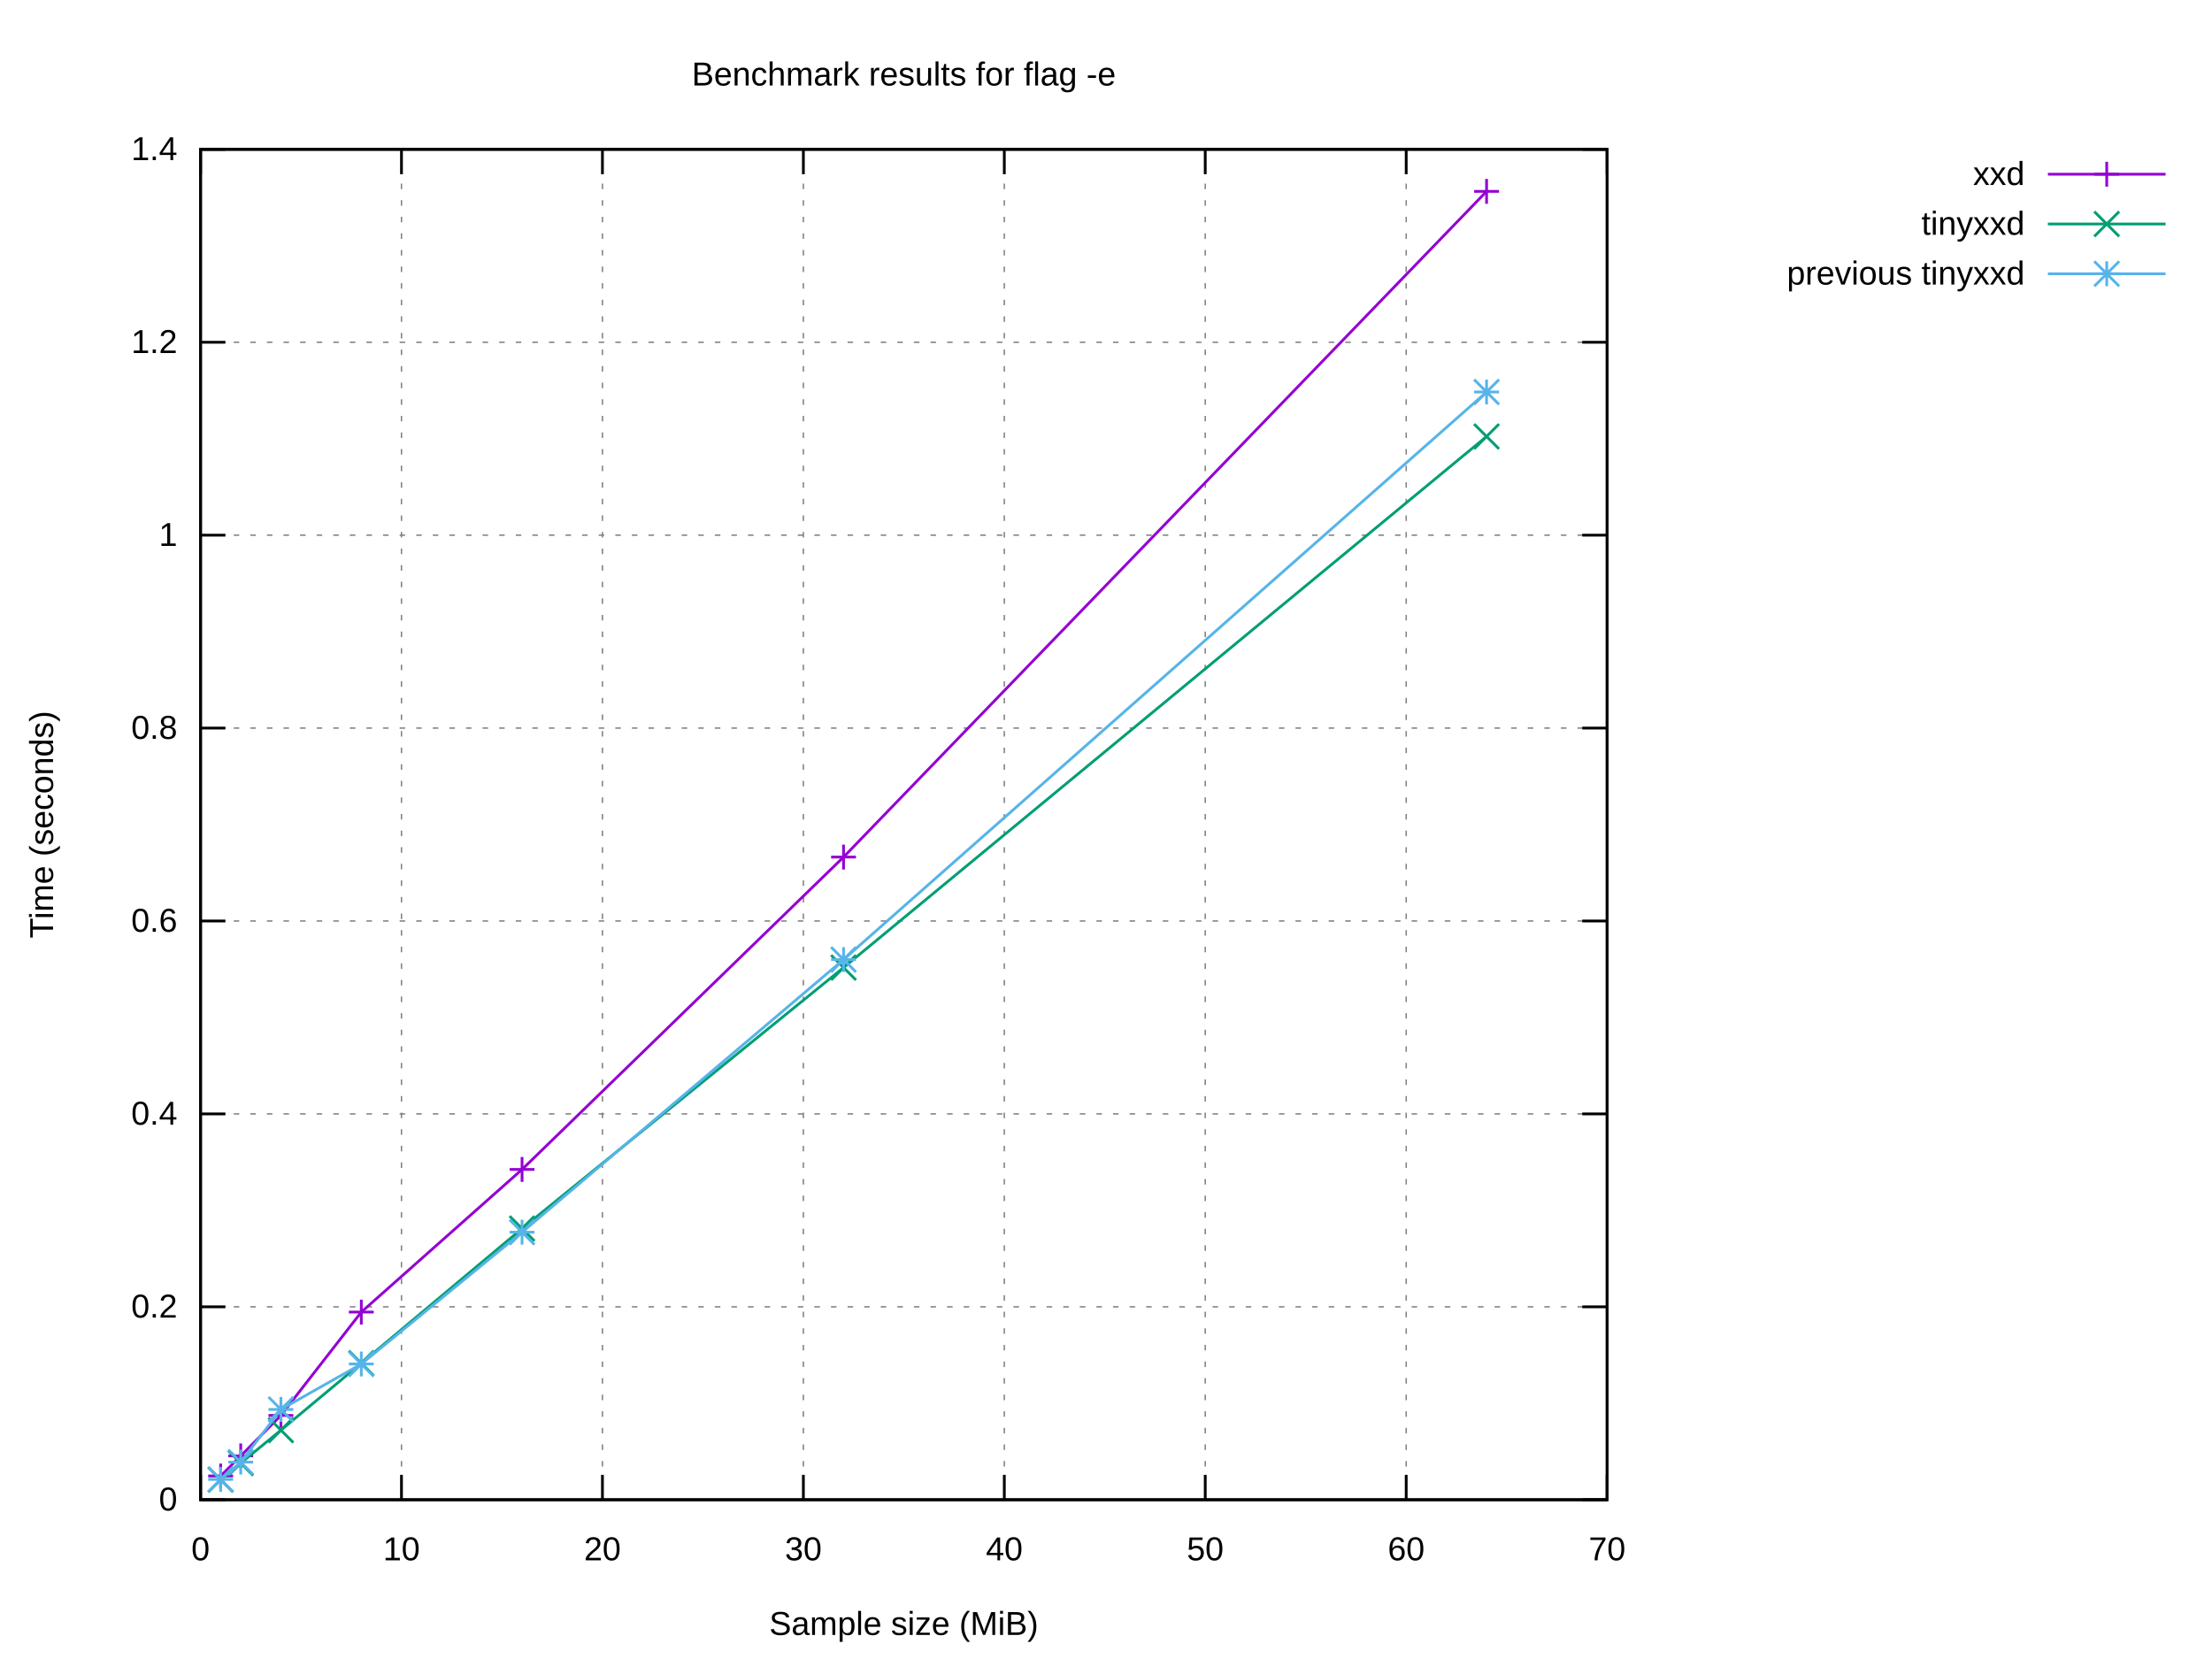
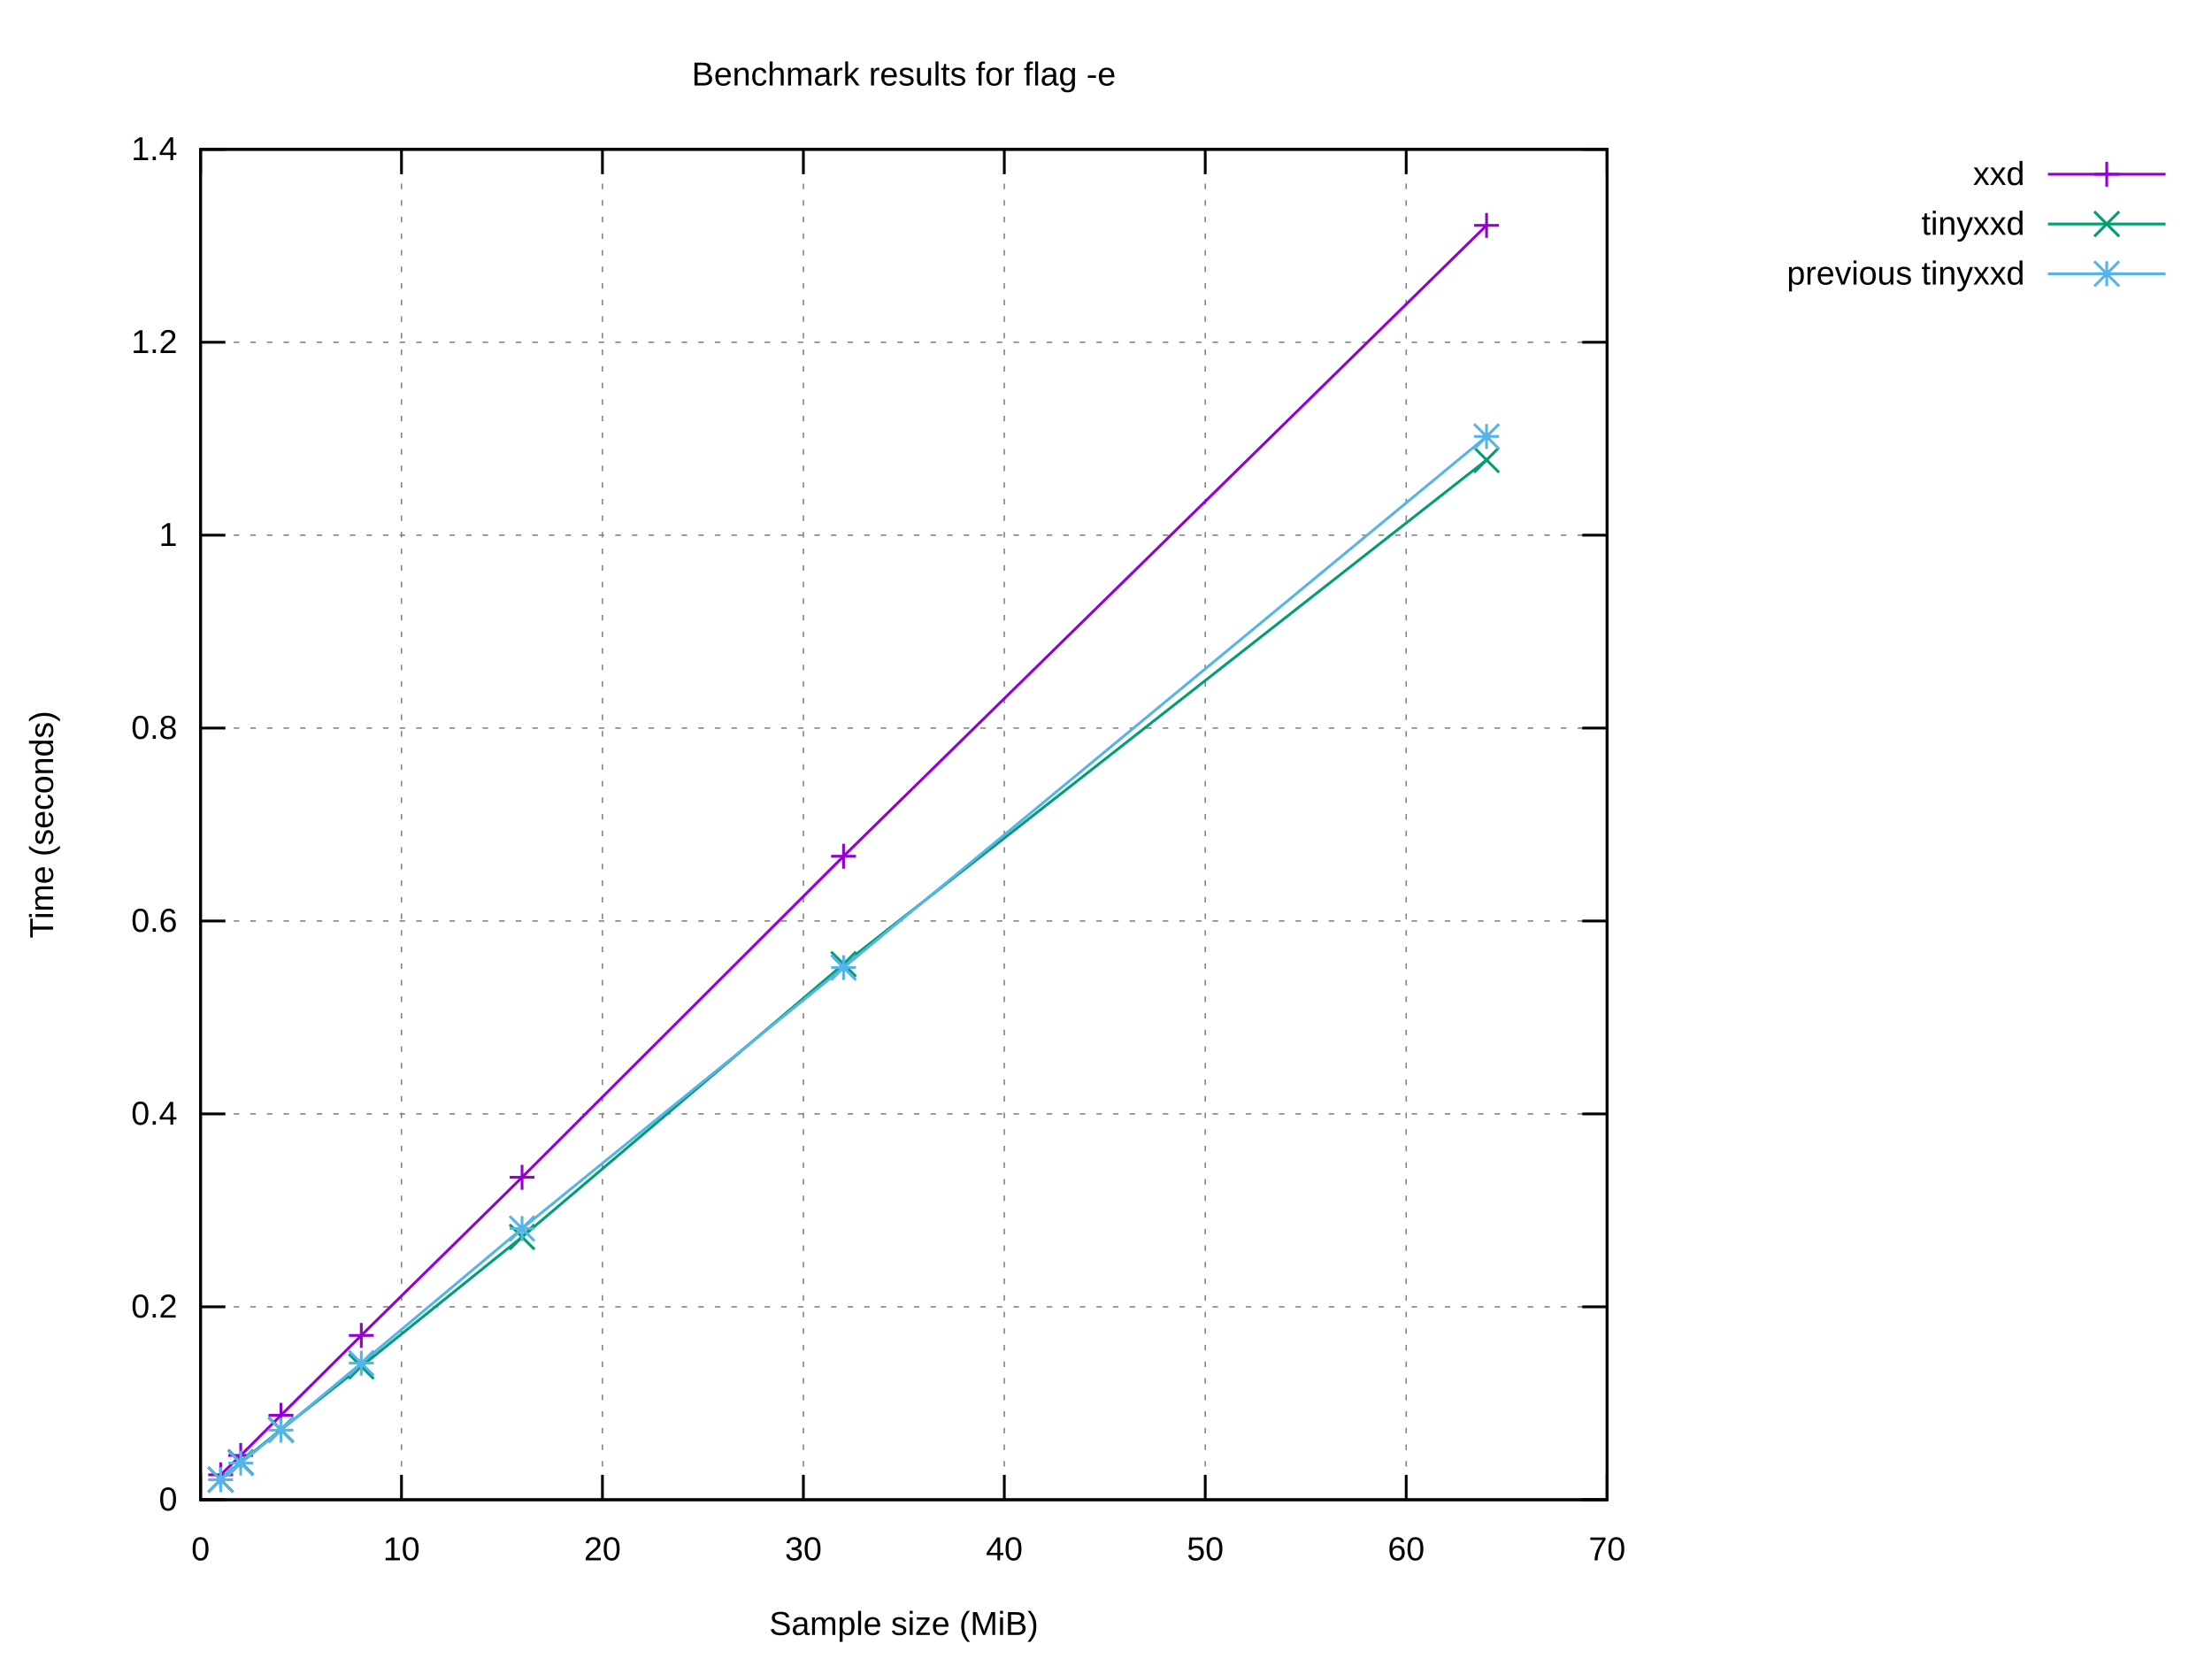
<svg xmlns="http://www.w3.org/2000/svg" xmlns:xlink="http://www.w3.org/1999/xlink" width="800" height="600" viewBox="0 0 800 600">
  <g id="gnuplot_canvas">
    <rect x="0" y="0" width="800" height="600" fill="#ffffff" />
    <defs>
      <circle id="gpDot" r="0.5" stroke-width="0.5" stroke="currentColor" />
      <path id="gpPt0" stroke-width="0.222" stroke="currentColor" d="M-1,0 h2 M0,-1 v2" />
      <path id="gpPt1" stroke-width="0.222" stroke="currentColor" d="M-1,-1 L1,1 M1,-1 L-1,1" />
      <path id="gpPt2" stroke-width="0.222" stroke="currentColor" d="M-1,0 L1,0 M0,-1 L0,1 M-1,-1 L1,1 M-1,1 L1,-1" />
      <rect id="gpPt3" stroke-width="0.222" stroke="currentColor" x="-1" y="-1" width="2" height="2" />
      <rect id="gpPt4" stroke-width="0.222" stroke="currentColor" fill="currentColor" x="-1" y="-1" width="2" height="2" />
      <circle id="gpPt5" stroke-width="0.222" stroke="currentColor" cx="0" cy="0" r="1" />
      <use xlink:href="#gpPt5" id="gpPt6" fill="currentColor" stroke="none" />
      <path id="gpPt7" stroke-width="0.222" stroke="currentColor" d="M0,-1.33 L-1.33,0.67 L1.33,0.67 z" />
      <use xlink:href="#gpPt7" id="gpPt8" fill="currentColor" stroke="none" />
      <use xlink:href="#gpPt7" id="gpPt9" stroke="currentColor" transform="rotate(180)" />
      <use xlink:href="#gpPt9" id="gpPt10" fill="currentColor" stroke="none" />
      <use xlink:href="#gpPt3" id="gpPt11" stroke="currentColor" transform="rotate(45)" />
      <use xlink:href="#gpPt11" id="gpPt12" fill="currentColor" stroke="none" />
      <path id="gpPt13" stroke-width="0.222" stroke="currentColor" d="M0,1.330 L1.265,0.411 L0.782,-1.067 L-0.782,-1.076 L-1.265,0.411 z" />
      <use xlink:href="#gpPt13" id="gpPt14" fill="currentColor" stroke="none" />
      <filter id="textbox" filterUnits="objectBoundingBox" x="0" y="0" height="1" width="1">
        <feFlood flood-color="#FFFFFF" flood-opacity="1" result="bgnd" />
        <feComposite in="SourceGraphic" in2="bgnd" operator="atop" />
      </filter>
      <filter id="greybox" filterUnits="objectBoundingBox" x="0" y="0" height="1" width="1">
        <feFlood flood-color="lightgrey" flood-opacity="1" result="grey" />
        <feComposite in="SourceGraphic" in2="grey" operator="atop" />
      </filter>
    </defs>
    <g fill="none" color="#FFFFFF" stroke="currentColor" stroke-width="1.00" stroke-linecap="butt" stroke-linejoin="miter">
</g>
    <g fill="none" color="black" stroke="currentColor" stroke-width="1.00" stroke-linecap="butt" stroke-linejoin="miter">
</g>
    <g fill="none" color="black" stroke="black" stroke-width="0.50" stroke-linecap="butt" stroke-linejoin="miter">
</g>
    <g fill="none" color="gray" stroke="currentColor" stroke-width="0.50" stroke-linecap="butt" stroke-linejoin="miter">
      <path stroke="gray" stroke-dasharray="2,4" class="gridline" d="M72.53,542.40 L581.24,542.40  " />
    </g>
    <g fill="none" color="gray" stroke="gray" stroke-width="1.00" stroke-linecap="butt" stroke-linejoin="miter">
</g>
    <g fill="none" color="black" stroke="currentColor" stroke-width="1.00" stroke-linecap="butt" stroke-linejoin="miter">
      <path stroke="black" d="M72.53,542.40 L81.53,542.40 M581.24,542.40 L572.24,542.40  " />
      <g transform="translate(64.14,546.30)" stroke="none" fill="black" font-family="Arial" font-size="12.00" text-anchor="end">
        <text>
          <tspan font-family="Arial"> 0</tspan>
        </text>
      </g>
    </g>
    <g fill="none" color="black" stroke="currentColor" stroke-width="1.00" stroke-linecap="butt" stroke-linejoin="miter">
</g>
    <g fill="none" color="black" stroke="black" stroke-width="0.50" stroke-linecap="butt" stroke-linejoin="miter">
</g>
    <g fill="none" color="gray" stroke="currentColor" stroke-width="0.50" stroke-linecap="butt" stroke-linejoin="miter">
      <path stroke="gray" stroke-dasharray="2,4" class="gridline" d="M72.53,472.63 L581.24,472.63  " />
    </g>
    <g fill="none" color="gray" stroke="gray" stroke-width="1.00" stroke-linecap="butt" stroke-linejoin="miter">
</g>
    <g fill="none" color="black" stroke="currentColor" stroke-width="1.00" stroke-linecap="butt" stroke-linejoin="miter">
      <path stroke="black" d="M72.53,472.63 L81.53,472.63 M581.24,472.63 L572.24,472.63  " />
      <g transform="translate(64.14,476.53)" stroke="none" fill="black" font-family="Arial" font-size="12.00" text-anchor="end">
        <text>
          <tspan font-family="Arial"> 0.2</tspan>
        </text>
      </g>
    </g>
    <g fill="none" color="black" stroke="currentColor" stroke-width="1.00" stroke-linecap="butt" stroke-linejoin="miter">
</g>
    <g fill="none" color="black" stroke="black" stroke-width="0.50" stroke-linecap="butt" stroke-linejoin="miter">
</g>
    <g fill="none" color="gray" stroke="currentColor" stroke-width="0.50" stroke-linecap="butt" stroke-linejoin="miter">
      <path stroke="gray" stroke-dasharray="2,4" class="gridline" d="M72.53,402.86 L581.24,402.86  " />
    </g>
    <g fill="none" color="gray" stroke="gray" stroke-width="1.00" stroke-linecap="butt" stroke-linejoin="miter">
</g>
    <g fill="none" color="black" stroke="currentColor" stroke-width="1.00" stroke-linecap="butt" stroke-linejoin="miter">
      <path stroke="black" d="M72.53,402.86 L81.53,402.86 M581.24,402.86 L572.24,402.86  " />
      <g transform="translate(64.14,406.76)" stroke="none" fill="black" font-family="Arial" font-size="12.00" text-anchor="end">
        <text>
          <tspan font-family="Arial"> 0.4</tspan>
        </text>
      </g>
    </g>
    <g fill="none" color="black" stroke="currentColor" stroke-width="1.00" stroke-linecap="butt" stroke-linejoin="miter">
</g>
    <g fill="none" color="black" stroke="black" stroke-width="0.50" stroke-linecap="butt" stroke-linejoin="miter">
</g>
    <g fill="none" color="gray" stroke="currentColor" stroke-width="0.50" stroke-linecap="butt" stroke-linejoin="miter">
      <path stroke="gray" stroke-dasharray="2,4" class="gridline" d="M72.53,333.09 L581.24,333.09  " />
    </g>
    <g fill="none" color="gray" stroke="gray" stroke-width="1.00" stroke-linecap="butt" stroke-linejoin="miter">
</g>
    <g fill="none" color="black" stroke="currentColor" stroke-width="1.00" stroke-linecap="butt" stroke-linejoin="miter">
      <path stroke="black" d="M72.53,333.09 L81.53,333.09 M581.24,333.09 L572.24,333.09  " />
      <g transform="translate(64.14,336.99)" stroke="none" fill="black" font-family="Arial" font-size="12.00" text-anchor="end">
        <text>
          <tspan font-family="Arial"> 0.6</tspan>
        </text>
      </g>
    </g>
    <g fill="none" color="black" stroke="currentColor" stroke-width="1.00" stroke-linecap="butt" stroke-linejoin="miter">
</g>
    <g fill="none" color="black" stroke="black" stroke-width="0.50" stroke-linecap="butt" stroke-linejoin="miter">
</g>
    <g fill="none" color="gray" stroke="currentColor" stroke-width="0.50" stroke-linecap="butt" stroke-linejoin="miter">
      <path stroke="gray" stroke-dasharray="2,4" class="gridline" d="M72.53,263.32 L581.24,263.32  " />
    </g>
    <g fill="none" color="gray" stroke="gray" stroke-width="1.00" stroke-linecap="butt" stroke-linejoin="miter">
</g>
    <g fill="none" color="black" stroke="currentColor" stroke-width="1.00" stroke-linecap="butt" stroke-linejoin="miter">
      <path stroke="black" d="M72.53,263.32 L81.53,263.32 M581.24,263.32 L572.24,263.32  " />
      <g transform="translate(64.14,267.22)" stroke="none" fill="black" font-family="Arial" font-size="12.00" text-anchor="end">
        <text>
          <tspan font-family="Arial"> 0.8</tspan>
        </text>
      </g>
    </g>
    <g fill="none" color="black" stroke="currentColor" stroke-width="1.00" stroke-linecap="butt" stroke-linejoin="miter">
</g>
    <g fill="none" color="black" stroke="black" stroke-width="0.50" stroke-linecap="butt" stroke-linejoin="miter">
</g>
    <g fill="none" color="gray" stroke="currentColor" stroke-width="0.50" stroke-linecap="butt" stroke-linejoin="miter">
      <path stroke="gray" stroke-dasharray="2,4" class="gridline" d="M72.53,193.55 L581.24,193.55  " />
    </g>
    <g fill="none" color="gray" stroke="gray" stroke-width="1.00" stroke-linecap="butt" stroke-linejoin="miter">
</g>
    <g fill="none" color="black" stroke="currentColor" stroke-width="1.00" stroke-linecap="butt" stroke-linejoin="miter">
      <path stroke="black" d="M72.53,193.55 L81.53,193.55 M581.24,193.55 L572.24,193.55  " />
      <g transform="translate(64.14,197.45)" stroke="none" fill="black" font-family="Arial" font-size="12.00" text-anchor="end">
        <text>
          <tspan font-family="Arial"> 1</tspan>
        </text>
      </g>
    </g>
    <g fill="none" color="black" stroke="currentColor" stroke-width="1.00" stroke-linecap="butt" stroke-linejoin="miter">
</g>
    <g fill="none" color="black" stroke="black" stroke-width="0.50" stroke-linecap="butt" stroke-linejoin="miter">
</g>
    <g fill="none" color="gray" stroke="currentColor" stroke-width="0.50" stroke-linecap="butt" stroke-linejoin="miter">
      <path stroke="gray" stroke-dasharray="2,4" class="gridline" d="M72.53,123.78 L581.24,123.78  " />
    </g>
    <g fill="none" color="gray" stroke="gray" stroke-width="1.00" stroke-linecap="butt" stroke-linejoin="miter">
</g>
    <g fill="none" color="black" stroke="currentColor" stroke-width="1.00" stroke-linecap="butt" stroke-linejoin="miter">
      <path stroke="black" d="M72.53,123.78 L81.53,123.78 M581.24,123.78 L572.24,123.78  " />
      <g transform="translate(64.14,127.68)" stroke="none" fill="black" font-family="Arial" font-size="12.00" text-anchor="end">
        <text>
          <tspan font-family="Arial"> 1.2</tspan>
        </text>
      </g>
    </g>
    <g fill="none" color="black" stroke="currentColor" stroke-width="1.00" stroke-linecap="butt" stroke-linejoin="miter">
</g>
    <g fill="none" color="black" stroke="black" stroke-width="0.50" stroke-linecap="butt" stroke-linejoin="miter">
</g>
    <g fill="none" color="gray" stroke="currentColor" stroke-width="0.50" stroke-linecap="butt" stroke-linejoin="miter">
      <path stroke="gray" stroke-dasharray="2,4" class="gridline" d="M72.53,54.01 L581.24,54.01  " />
    </g>
    <g fill="none" color="gray" stroke="gray" stroke-width="1.00" stroke-linecap="butt" stroke-linejoin="miter">
</g>
    <g fill="none" color="black" stroke="currentColor" stroke-width="1.00" stroke-linecap="butt" stroke-linejoin="miter">
      <path stroke="black" d="M72.53,54.01 L81.53,54.01 M581.24,54.01 L572.24,54.01  " />
      <g transform="translate(64.14,57.91)" stroke="none" fill="black" font-family="Arial" font-size="12.00" text-anchor="end">
        <text>
          <tspan font-family="Arial"> 1.4</tspan>
        </text>
      </g>
    </g>
    <g fill="none" color="black" stroke="currentColor" stroke-width="1.00" stroke-linecap="butt" stroke-linejoin="miter">
</g>
    <g fill="none" color="black" stroke="black" stroke-width="0.50" stroke-linecap="butt" stroke-linejoin="miter">
</g>
    <g fill="none" color="gray" stroke="currentColor" stroke-width="0.50" stroke-linecap="butt" stroke-linejoin="miter">
      <path stroke="gray" stroke-dasharray="2,4" class="gridline" d="M72.53,542.40 L72.53,54.01  " />
    </g>
    <g fill="none" color="gray" stroke="gray" stroke-width="1.00" stroke-linecap="butt" stroke-linejoin="miter">
</g>
    <g fill="none" color="black" stroke="currentColor" stroke-width="1.00" stroke-linecap="butt" stroke-linejoin="miter">
      <path stroke="black" d="M72.53,542.40 L72.53,533.40 M72.53,54.01 L72.53,63.01  " />
      <g transform="translate(72.53,564.30)" stroke="none" fill="black" font-family="Arial" font-size="12.00" text-anchor="middle">
        <text>
          <tspan font-family="Arial"> 0</tspan>
        </text>
      </g>
    </g>
    <g fill="none" color="black" stroke="currentColor" stroke-width="1.00" stroke-linecap="butt" stroke-linejoin="miter">
</g>
    <g fill="none" color="black" stroke="black" stroke-width="0.50" stroke-linecap="butt" stroke-linejoin="miter">
</g>
    <g fill="none" color="gray" stroke="currentColor" stroke-width="0.50" stroke-linecap="butt" stroke-linejoin="miter">
      <path stroke="gray" stroke-dasharray="2,4" class="gridline" d="M145.20,542.40 L145.20,54.01  " />
    </g>
    <g fill="none" color="gray" stroke="gray" stroke-width="1.00" stroke-linecap="butt" stroke-linejoin="miter">
</g>
    <g fill="none" color="black" stroke="currentColor" stroke-width="1.00" stroke-linecap="butt" stroke-linejoin="miter">
      <path stroke="black" d="M145.20,542.40 L145.20,533.40 M145.20,54.01 L145.20,63.01  " />
      <g transform="translate(145.20,564.30)" stroke="none" fill="black" font-family="Arial" font-size="12.00" text-anchor="middle">
        <text>
          <tspan font-family="Arial"> 10</tspan>
        </text>
      </g>
    </g>
    <g fill="none" color="black" stroke="currentColor" stroke-width="1.00" stroke-linecap="butt" stroke-linejoin="miter">
</g>
    <g fill="none" color="black" stroke="black" stroke-width="0.50" stroke-linecap="butt" stroke-linejoin="miter">
</g>
    <g fill="none" color="gray" stroke="currentColor" stroke-width="0.50" stroke-linecap="butt" stroke-linejoin="miter">
      <path stroke="gray" stroke-dasharray="2,4" class="gridline" d="M217.88,542.40 L217.88,54.01  " />
    </g>
    <g fill="none" color="gray" stroke="gray" stroke-width="1.00" stroke-linecap="butt" stroke-linejoin="miter">
</g>
    <g fill="none" color="black" stroke="currentColor" stroke-width="1.00" stroke-linecap="butt" stroke-linejoin="miter">
      <path stroke="black" d="M217.88,542.40 L217.88,533.40 M217.88,54.01 L217.88,63.01  " />
      <g transform="translate(217.88,564.30)" stroke="none" fill="black" font-family="Arial" font-size="12.00" text-anchor="middle">
        <text>
          <tspan font-family="Arial"> 20</tspan>
        </text>
      </g>
    </g>
    <g fill="none" color="black" stroke="currentColor" stroke-width="1.00" stroke-linecap="butt" stroke-linejoin="miter">
</g>
    <g fill="none" color="black" stroke="black" stroke-width="0.50" stroke-linecap="butt" stroke-linejoin="miter">
</g>
    <g fill="none" color="gray" stroke="currentColor" stroke-width="0.50" stroke-linecap="butt" stroke-linejoin="miter">
      <path stroke="gray" stroke-dasharray="2,4" class="gridline" d="M290.55,542.40 L290.55,54.01  " />
    </g>
    <g fill="none" color="gray" stroke="gray" stroke-width="1.00" stroke-linecap="butt" stroke-linejoin="miter">
</g>
    <g fill="none" color="black" stroke="currentColor" stroke-width="1.00" stroke-linecap="butt" stroke-linejoin="miter">
      <path stroke="black" d="M290.55,542.40 L290.55,533.40 M290.55,54.01 L290.55,63.01  " />
      <g transform="translate(290.55,564.30)" stroke="none" fill="black" font-family="Arial" font-size="12.00" text-anchor="middle">
        <text>
          <tspan font-family="Arial"> 30</tspan>
        </text>
      </g>
    </g>
    <g fill="none" color="black" stroke="currentColor" stroke-width="1.00" stroke-linecap="butt" stroke-linejoin="miter">
</g>
    <g fill="none" color="black" stroke="black" stroke-width="0.50" stroke-linecap="butt" stroke-linejoin="miter">
</g>
    <g fill="none" color="gray" stroke="currentColor" stroke-width="0.50" stroke-linecap="butt" stroke-linejoin="miter">
      <path stroke="gray" stroke-dasharray="2,4" class="gridline" d="M363.22,542.40 L363.22,54.01  " />
    </g>
    <g fill="none" color="gray" stroke="gray" stroke-width="1.00" stroke-linecap="butt" stroke-linejoin="miter">
</g>
    <g fill="none" color="black" stroke="currentColor" stroke-width="1.00" stroke-linecap="butt" stroke-linejoin="miter">
      <path stroke="black" d="M363.22,542.40 L363.22,533.40 M363.22,54.01 L363.22,63.01  " />
      <g transform="translate(363.22,564.30)" stroke="none" fill="black" font-family="Arial" font-size="12.00" text-anchor="middle">
        <text>
          <tspan font-family="Arial"> 40</tspan>
        </text>
      </g>
    </g>
    <g fill="none" color="black" stroke="currentColor" stroke-width="1.00" stroke-linecap="butt" stroke-linejoin="miter">
</g>
    <g fill="none" color="black" stroke="black" stroke-width="0.50" stroke-linecap="butt" stroke-linejoin="miter">
</g>
    <g fill="none" color="gray" stroke="currentColor" stroke-width="0.50" stroke-linecap="butt" stroke-linejoin="miter">
      <path stroke="gray" stroke-dasharray="2,4" class="gridline" d="M435.89,542.40 L435.89,54.01  " />
    </g>
    <g fill="none" color="gray" stroke="gray" stroke-width="1.00" stroke-linecap="butt" stroke-linejoin="miter">
</g>
    <g fill="none" color="black" stroke="currentColor" stroke-width="1.00" stroke-linecap="butt" stroke-linejoin="miter">
      <path stroke="black" d="M435.89,542.40 L435.89,533.40 M435.89,54.01 L435.89,63.01  " />
      <g transform="translate(435.89,564.30)" stroke="none" fill="black" font-family="Arial" font-size="12.00" text-anchor="middle">
        <text>
          <tspan font-family="Arial"> 50</tspan>
        </text>
      </g>
    </g>
    <g fill="none" color="black" stroke="currentColor" stroke-width="1.00" stroke-linecap="butt" stroke-linejoin="miter">
</g>
    <g fill="none" color="black" stroke="black" stroke-width="0.50" stroke-linecap="butt" stroke-linejoin="miter">
</g>
    <g fill="none" color="gray" stroke="currentColor" stroke-width="0.50" stroke-linecap="butt" stroke-linejoin="miter">
      <path stroke="gray" stroke-dasharray="2,4" class="gridline" d="M508.57,542.40 L508.57,54.01  " />
    </g>
    <g fill="none" color="gray" stroke="gray" stroke-width="1.00" stroke-linecap="butt" stroke-linejoin="miter">
</g>
    <g fill="none" color="black" stroke="currentColor" stroke-width="1.00" stroke-linecap="butt" stroke-linejoin="miter">
      <path stroke="black" d="M508.57,542.40 L508.57,533.40 M508.57,54.01 L508.57,63.01  " />
      <g transform="translate(508.57,564.30)" stroke="none" fill="black" font-family="Arial" font-size="12.00" text-anchor="middle">
        <text>
          <tspan font-family="Arial"> 60</tspan>
        </text>
      </g>
    </g>
    <g fill="none" color="black" stroke="currentColor" stroke-width="1.00" stroke-linecap="butt" stroke-linejoin="miter">
</g>
    <g fill="none" color="black" stroke="black" stroke-width="0.50" stroke-linecap="butt" stroke-linejoin="miter">
</g>
    <g fill="none" color="gray" stroke="currentColor" stroke-width="0.50" stroke-linecap="butt" stroke-linejoin="miter">
      <path stroke="gray" stroke-dasharray="2,4" class="gridline" d="M581.24,542.40 L581.24,54.01  " />
    </g>
    <g fill="none" color="gray" stroke="gray" stroke-width="1.00" stroke-linecap="butt" stroke-linejoin="miter">
</g>
    <g fill="none" color="black" stroke="currentColor" stroke-width="1.00" stroke-linecap="butt" stroke-linejoin="miter">
      <path stroke="black" d="M581.24,542.40 L581.24,533.40 M581.24,54.01 L581.24,63.01  " />
      <g transform="translate(581.24,564.30)" stroke="none" fill="black" font-family="Arial" font-size="12.00" text-anchor="middle">
        <text>
          <tspan font-family="Arial"> 70</tspan>
        </text>
      </g>
    </g>
    <g fill="none" color="black" stroke="currentColor" stroke-width="1.00" stroke-linecap="butt" stroke-linejoin="miter">
</g>
    <g fill="none" color="black" stroke="currentColor" stroke-width="1.00" stroke-linecap="butt" stroke-linejoin="miter">
      <path stroke="black" d="M72.53,54.01 L72.53,542.40 L581.24,542.40 L581.24,54.01 L72.53,54.01 Z  " />
    </g>
    <g fill="none" color="black" stroke="currentColor" stroke-width="1.00" stroke-linecap="butt" stroke-linejoin="miter">
</g>
    <g id="gnuplot_plot_1">
      <g fill="none" color="black" stroke="currentColor" stroke-width="1.00" stroke-linecap="butt" stroke-linejoin="miter">
        <g transform="translate(732.26,66.91)" stroke="none" fill="black" font-family="Arial" font-size="12.00" text-anchor="end">
          <text>
            <tspan font-family="Arial">xxd</tspan>
          </text>
        </g>
      </g>
      <g fill="none" color="black" stroke="currentColor" stroke-width="1.00" stroke-linecap="butt" stroke-linejoin="miter">
-         <path stroke="rgb(148,   0, 211)" d="M740.65,63.01 L783.21,63.01 M537.64,69.21 L305.08,309.97 L188.81,422.94 L130.67,474.53 L101.60,511.91 L87.06,526.54   L79.80,533.81  " />
-         <use xlink:href="#gpPt0" transform="translate(537.64,69.21) scale(4.50)" color="rgb(148,   0, 211)" />
-         <use xlink:href="#gpPt0" transform="translate(305.08,309.97) scale(4.50)" color="rgb(148,   0, 211)" />
-         <use xlink:href="#gpPt0" transform="translate(188.81,422.94) scale(4.50)" color="rgb(148,   0, 211)" />
-         <use xlink:href="#gpPt0" transform="translate(130.67,474.53) scale(4.50)" color="rgb(148,   0, 211)" />
-         <use xlink:href="#gpPt0" transform="translate(101.60,511.91) scale(4.50)" color="rgb(148,   0, 211)" />
-         <use xlink:href="#gpPt0" transform="translate(87.06,526.54) scale(4.50)" color="rgb(148,   0, 211)" />
-         <use xlink:href="#gpPt0" transform="translate(79.80,533.81) scale(4.50)" color="rgb(148,   0, 211)" />
+         <path stroke="rgb(148,   0, 211)" d="M740.65,63.01 L783.21,63.01 M537.64,81.51 L305.08,309.67 L188.81,425.79 L130.67,482.97 L101.60,511.86 L87.06,526.38   L79.80,533.39  " />
+         <use xlink:href="#gpPt0" transform="translate(537.64,81.51) scale(4.50)" color="rgb(148,   0, 211)" />
+         <use xlink:href="#gpPt0" transform="translate(305.08,309.67) scale(4.50)" color="rgb(148,   0, 211)" />
+         <use xlink:href="#gpPt0" transform="translate(188.81,425.79) scale(4.50)" color="rgb(148,   0, 211)" />
+         <use xlink:href="#gpPt0" transform="translate(130.67,482.97) scale(4.50)" color="rgb(148,   0, 211)" />
+         <use xlink:href="#gpPt0" transform="translate(101.60,511.86) scale(4.50)" color="rgb(148,   0, 211)" />
+         <use xlink:href="#gpPt0" transform="translate(87.06,526.38) scale(4.50)" color="rgb(148,   0, 211)" />
+         <use xlink:href="#gpPt0" transform="translate(79.80,533.39) scale(4.50)" color="rgb(148,   0, 211)" />
        <use xlink:href="#gpPt0" transform="translate(761.93,63.01) scale(4.50)" color="rgb(148,   0, 211)" />
      </g>
    </g>
    <g id="gnuplot_plot_2">
      <g fill="none" color="black" stroke="currentColor" stroke-width="1.00" stroke-linecap="butt" stroke-linejoin="miter">
        <g transform="translate(732.26,84.91)" stroke="none" fill="black" font-family="Arial" font-size="12.00" text-anchor="end">
          <text>
            <tspan font-family="Arial">tinyxxd</tspan>
          </text>
        </g>
      </g>
      <g fill="none" color="black" stroke="currentColor" stroke-width="1.00" stroke-linecap="butt" stroke-linejoin="miter">
-         <path stroke="rgb(  0, 158, 115)" d="M740.65,81.01 L783.21,81.01 M537.64,157.86 L305.08,349.94 L188.81,444.32 L130.67,493.01 L101.60,517.24 L87.06,529.16   L79.80,535.15  " />
-         <use xlink:href="#gpPt1" transform="translate(537.64,157.86) scale(4.50)" color="rgb(  0, 158, 115)" />
-         <use xlink:href="#gpPt1" transform="translate(305.08,349.94) scale(4.50)" color="rgb(  0, 158, 115)" />
-         <use xlink:href="#gpPt1" transform="translate(188.81,444.32) scale(4.50)" color="rgb(  0, 158, 115)" />
-         <use xlink:href="#gpPt1" transform="translate(130.67,493.01) scale(4.50)" color="rgb(  0, 158, 115)" />
-         <use xlink:href="#gpPt1" transform="translate(101.60,517.24) scale(4.50)" color="rgb(  0, 158, 115)" />
-         <use xlink:href="#gpPt1" transform="translate(87.06,529.16) scale(4.50)" color="rgb(  0, 158, 115)" />
-         <use xlink:href="#gpPt1" transform="translate(79.80,535.15) scale(4.50)" color="rgb(  0, 158, 115)" />
+         <path stroke="rgb(  0, 158, 115)" d="M740.65,81.01 L783.21,81.01 M537.64,166.35 L305.08,348.70 L188.81,447.37 L130.67,494.17 L101.60,517.04 L87.06,528.84   L79.80,535.12  " />
+         <use xlink:href="#gpPt1" transform="translate(537.64,166.35) scale(4.50)" color="rgb(  0, 158, 115)" />
+         <use xlink:href="#gpPt1" transform="translate(305.08,348.70) scale(4.50)" color="rgb(  0, 158, 115)" />
+         <use xlink:href="#gpPt1" transform="translate(188.81,447.37) scale(4.50)" color="rgb(  0, 158, 115)" />
+         <use xlink:href="#gpPt1" transform="translate(130.67,494.17) scale(4.50)" color="rgb(  0, 158, 115)" />
+         <use xlink:href="#gpPt1" transform="translate(101.60,517.04) scale(4.50)" color="rgb(  0, 158, 115)" />
+         <use xlink:href="#gpPt1" transform="translate(87.06,528.84) scale(4.50)" color="rgb(  0, 158, 115)" />
+         <use xlink:href="#gpPt1" transform="translate(79.80,535.12) scale(4.50)" color="rgb(  0, 158, 115)" />
        <use xlink:href="#gpPt1" transform="translate(761.93,81.01) scale(4.50)" color="rgb(  0, 158, 115)" />
      </g>
    </g>
    <g id="gnuplot_plot_3">
      <g fill="none" color="black" stroke="currentColor" stroke-width="1.00" stroke-linecap="butt" stroke-linejoin="miter">
        <g transform="translate(732.26,102.91)" stroke="none" fill="black" font-family="Arial" font-size="12.00" text-anchor="end">
          <text>
            <tspan font-family="Arial">previous tinyxxd</tspan>
          </text>
        </g>
      </g>
      <g fill="none" color="black" stroke="currentColor" stroke-width="1.00" stroke-linecap="butt" stroke-linejoin="miter">
-         <path stroke="rgb( 86, 180, 233)" d="M740.65,99.01 L783.21,99.01 M537.64,141.77 L305.08,347.04 L188.81,445.64 L130.67,493.31 L101.60,509.74 L87.06,528.79   L79.80,535.05  " />
-         <use xlink:href="#gpPt2" transform="translate(537.64,141.77) scale(4.50)" color="rgb( 86, 180, 233)" />
-         <use xlink:href="#gpPt2" transform="translate(305.08,347.04) scale(4.50)" color="rgb( 86, 180, 233)" />
-         <use xlink:href="#gpPt2" transform="translate(188.81,445.64) scale(4.50)" color="rgb( 86, 180, 233)" />
-         <use xlink:href="#gpPt2" transform="translate(130.67,493.31) scale(4.50)" color="rgb( 86, 180, 233)" />
-         <use xlink:href="#gpPt2" transform="translate(101.60,509.74) scale(4.50)" color="rgb( 86, 180, 233)" />
-         <use xlink:href="#gpPt2" transform="translate(87.06,528.79) scale(4.50)" color="rgb( 86, 180, 233)" />
-         <use xlink:href="#gpPt2" transform="translate(79.80,535.05) scale(4.50)" color="rgb( 86, 180, 233)" />
+         <path stroke="rgb( 86, 180, 233)" d="M740.65,99.01 L783.21,99.01 M537.64,157.86 L305.08,349.94 L188.81,444.32 L130.67,493.01 L101.60,517.24 L87.06,529.16   L79.80,535.15  " />
+         <use xlink:href="#gpPt2" transform="translate(537.64,157.86) scale(4.50)" color="rgb( 86, 180, 233)" />
+         <use xlink:href="#gpPt2" transform="translate(305.08,349.94) scale(4.50)" color="rgb( 86, 180, 233)" />
+         <use xlink:href="#gpPt2" transform="translate(188.81,444.32) scale(4.50)" color="rgb( 86, 180, 233)" />
+         <use xlink:href="#gpPt2" transform="translate(130.67,493.01) scale(4.50)" color="rgb( 86, 180, 233)" />
+         <use xlink:href="#gpPt2" transform="translate(101.60,517.24) scale(4.50)" color="rgb( 86, 180, 233)" />
+         <use xlink:href="#gpPt2" transform="translate(87.06,529.16) scale(4.50)" color="rgb( 86, 180, 233)" />
+         <use xlink:href="#gpPt2" transform="translate(79.80,535.15) scale(4.50)" color="rgb( 86, 180, 233)" />
        <use xlink:href="#gpPt2" transform="translate(761.93,99.01) scale(4.50)" color="rgb( 86, 180, 233)" />
      </g>
    </g>
    <g fill="none" color="#FFFFFF" stroke="rgb( 86, 180, 233)" stroke-width="2.00" stroke-linecap="butt" stroke-linejoin="miter">
</g>
    <g fill="none" color="black" stroke="currentColor" stroke-width="2.00" stroke-linecap="butt" stroke-linejoin="miter">
</g>
    <g fill="none" color="black" stroke="black" stroke-width="1.00" stroke-linecap="butt" stroke-linejoin="miter">
</g>
    <g fill="none" color="black" stroke="currentColor" stroke-width="1.00" stroke-linecap="butt" stroke-linejoin="miter">
      <path stroke="black" d="M72.53,54.01 L72.53,542.40 L581.24,542.40 L581.24,54.01 L72.53,54.01 Z  " />
      <g transform="translate(19.18,298.21) rotate(270.00)" stroke="none" fill="black" font-family="Arial" font-size="12.00" text-anchor="middle">
        <text>
          <tspan font-family="Arial">Time (seconds)</tspan>
        </text>
      </g>
    </g>
    <g fill="none" color="black" stroke="currentColor" stroke-width="1.00" stroke-linecap="butt" stroke-linejoin="miter">
      <g transform="translate(326.88,591.30)" stroke="none" fill="black" font-family="Arial" font-size="12.00" text-anchor="middle">
        <text>
          <tspan font-family="Arial">Sample size (MiB)</tspan>
        </text>
      </g>
    </g>
    <g fill="none" color="black" stroke="currentColor" stroke-width="1.00" stroke-linecap="butt" stroke-linejoin="miter">
</g>
    <g fill="none" color="black" stroke="currentColor" stroke-width="1.00" stroke-linecap="butt" stroke-linejoin="miter">
      <g transform="translate(326.88,30.91)" stroke="none" fill="black" font-family="Arial" font-size="12.00" text-anchor="middle">
        <text>
          <tspan font-family="Arial">Benchmark results for flag -e</tspan>
        </text>
      </g>
    </g>
    <g fill="none" color="black" stroke="currentColor" stroke-width="1.00" stroke-linecap="butt" stroke-linejoin="miter">
</g>
  </g>
</svg>
